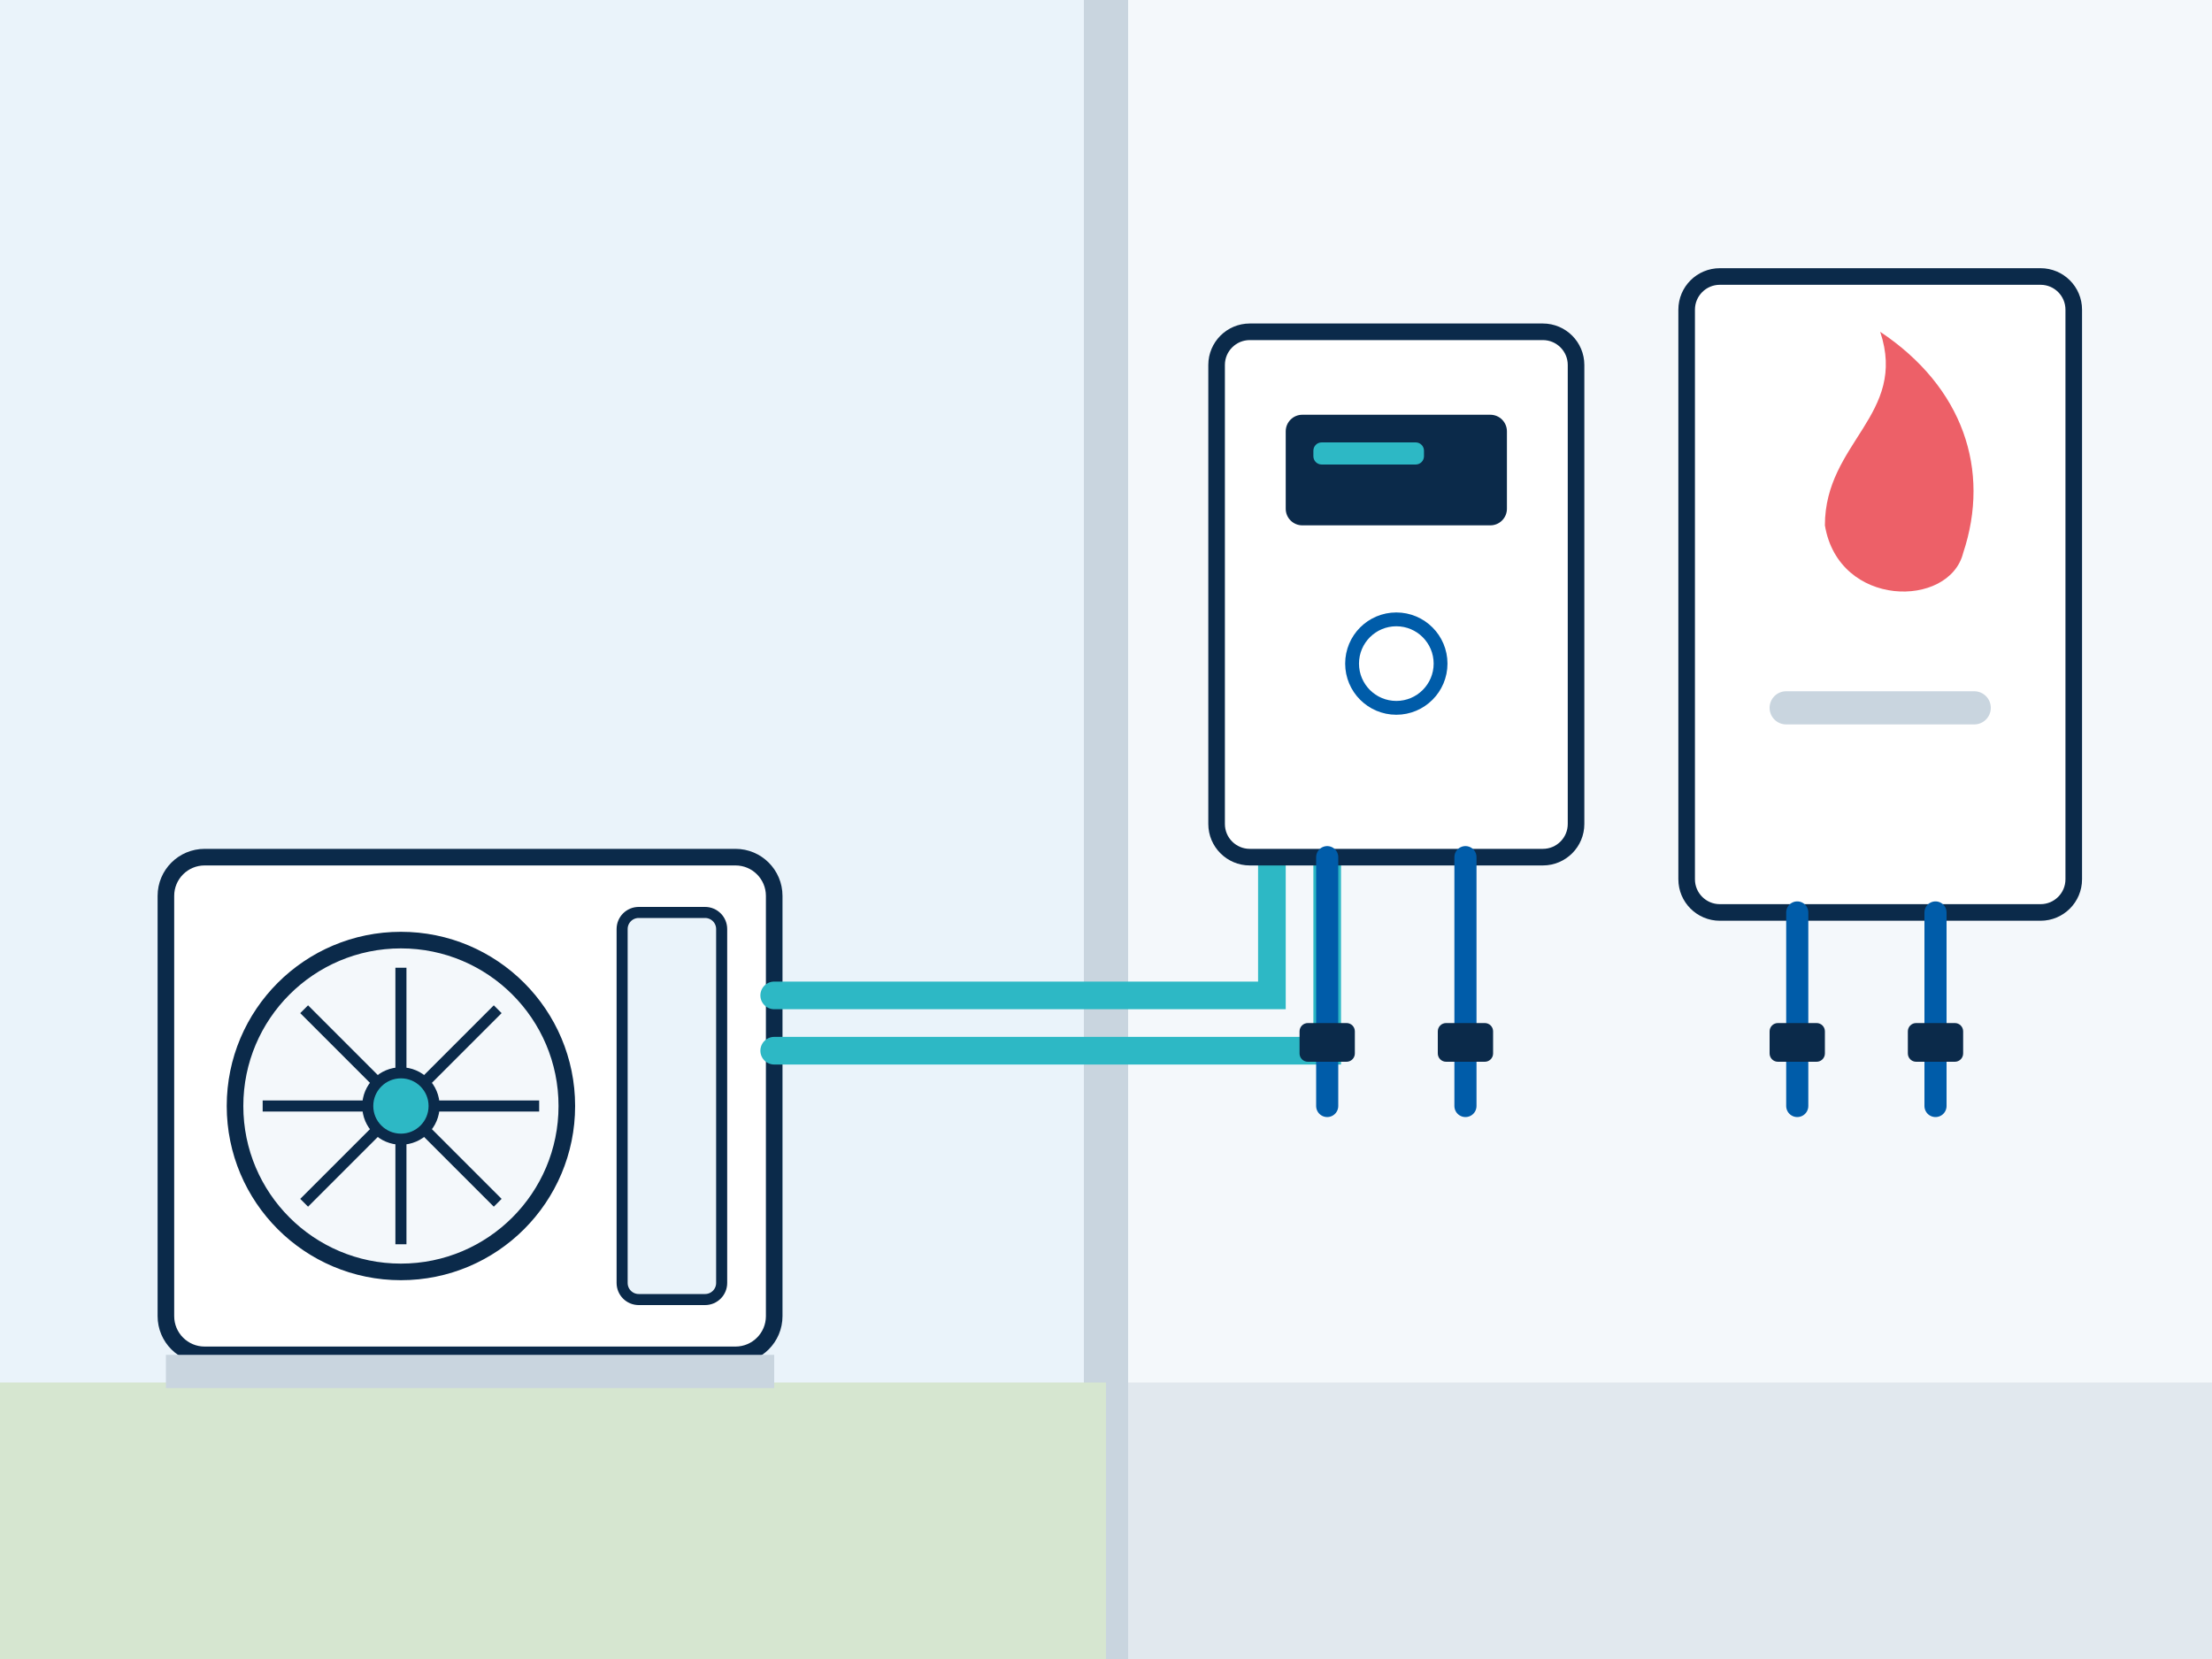
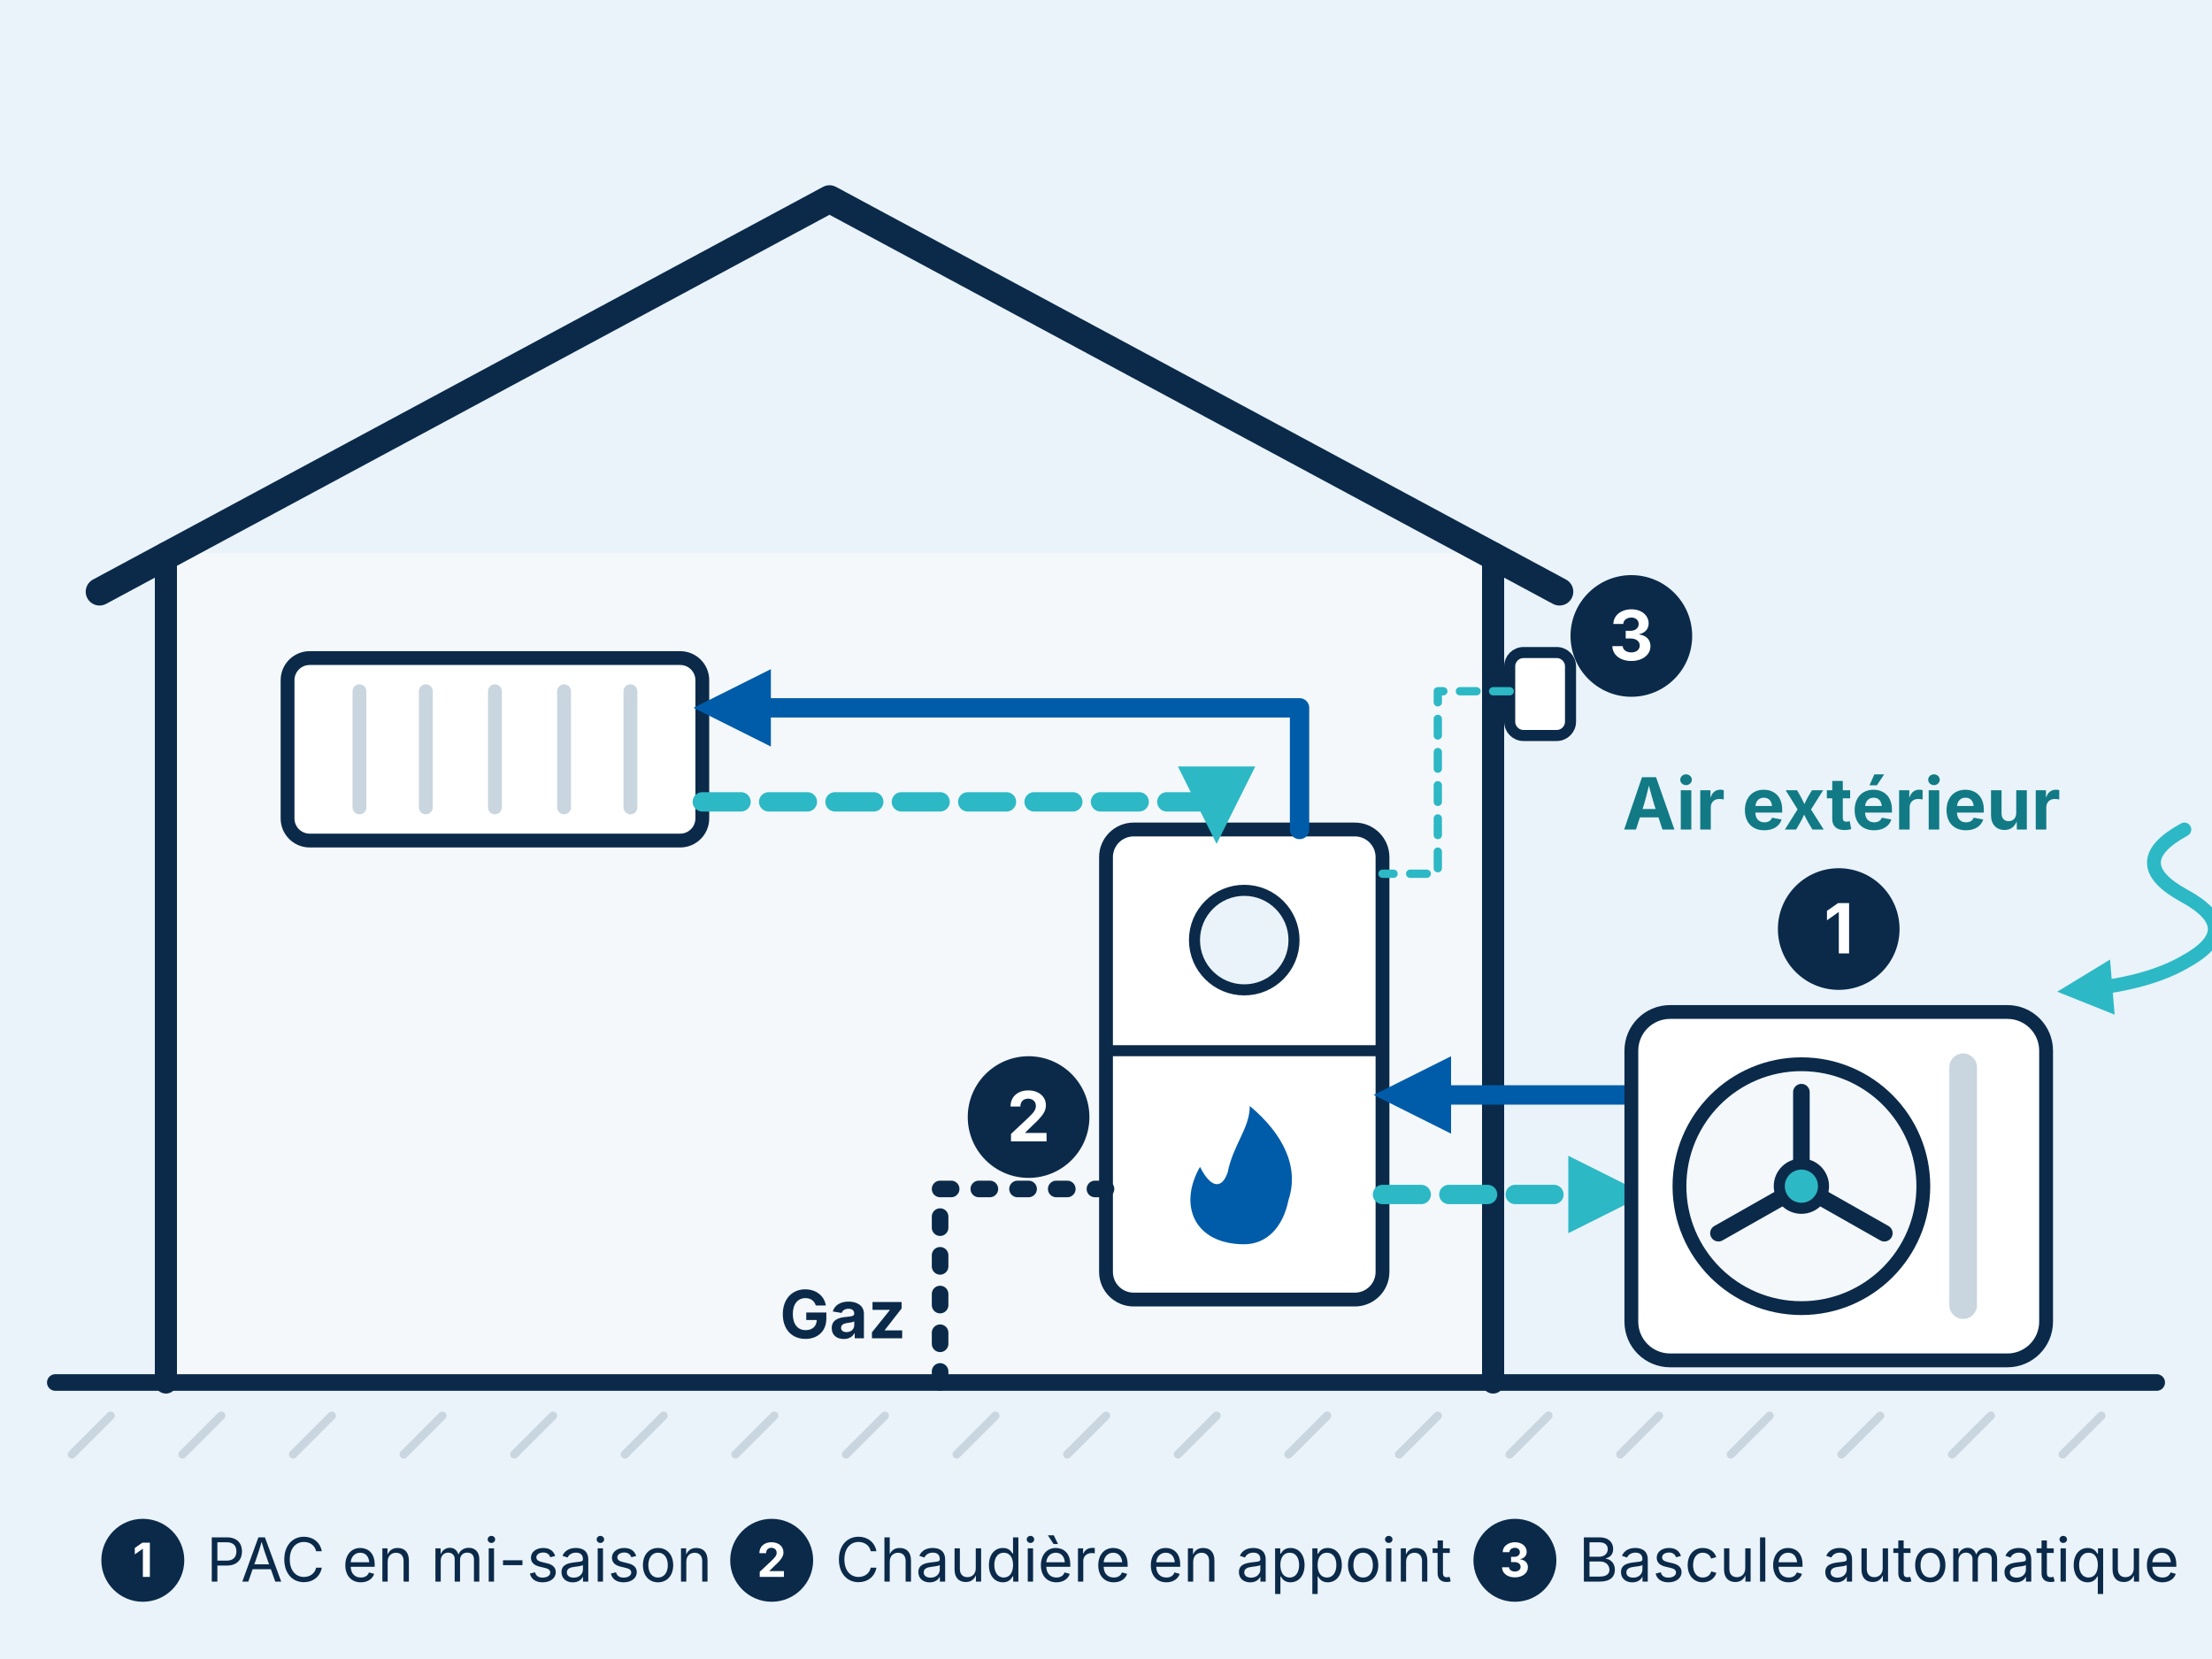
- <svg xmlns="http://www.w3.org/2000/svg" viewBox="0 0 800 600" role="img" aria-label="Illustration : pompe à chaleur hybride, unité extérieure et module mural avec chaudière">
+ <svg xmlns="http://www.w3.org/2000/svg" viewBox="0 0 800 600" role="img" aria-label="Schéma d'une pompe à chaleur hybride : la PAC chauffe en mi-saison, la chaudière gaz prend le relais par grand froid, la régulation bascule automatiquement">
+   <defs>
+     <marker id="an" viewBox="0 0 10 10" refX="6" refY="5" markerWidth="4" markerHeight="4" orient="auto">
+       <path d="M0 0L10 5L0 10z" fill="#005ca9" />
+     </marker>
+     <marker id="ac" viewBox="0 0 10 10" refX="6" refY="5" markerWidth="4" markerHeight="4" orient="auto">
+       <path d="M0 0L10 5L0 10z" fill="#2db8c5" />
+     </marker>
+   </defs>
  <rect width="800" height="600" fill="#eaf3fa" />
-   <rect x="400" y="0" width="400" height="600" fill="#f4f8fb" />
-   <rect x="392" y="0" width="16" height="600" fill="#c9d5df" />
-   <rect x="0" y="500" width="400" height="100" fill="#d6e6d0" />
-   <rect x="408" y="500" width="392" height="100" fill="#e1e8ee" />
-   <rect x="60" y="310" width="220" height="180" rx="14" fill="#fff" stroke="#0b2a4a" stroke-width="6" />
-   <circle cx="145" cy="400" r="60" fill="#f4f8fb" stroke="#0b2a4a" stroke-width="6" />
-   <g stroke="#0b2a4a" stroke-width="4">
-     <path d="M95 400h100M145 350v100M110 365l70 70M180 365l-70 70" />
-   </g>
-   <circle cx="145" cy="400" r="12" fill="#2db8c5" stroke="#0b2a4a" stroke-width="4" />
-   <rect x="225" y="330" width="36" height="140" rx="6" fill="#eaf3fa" stroke="#0b2a4a" stroke-width="4" />
-   <rect x="60" y="490" width="220" height="12" fill="#c9d5df" />
-   <path d="M280 360h180v-60M280 380h200v-80" fill="none" stroke="#2db8c5" stroke-width="10" stroke-linecap="round" />
-   <rect x="440" y="120" width="130" height="190" rx="12" fill="#fff" stroke="#0b2a4a" stroke-width="6" />
-   <rect x="465" y="150" width="80" height="40" rx="6" fill="#0b2a4a" />
-   <rect x="475" y="160" width="40" height="8" rx="3" fill="#2db8c5" />
-   <circle cx="505" cy="240" r="16" fill="none" stroke="#005ca9" stroke-width="5" />
-   <rect x="610" y="100" width="140" height="230" rx="12" fill="#fff" stroke="#0b2a4a" stroke-width="6" />
-   <path d="M660 190c0-30 30-40 20-70 30 20 40 50 30 80-5 20-45 20-50-10z" fill="#ea444e" opacity=".85" />
-   <rect x="640" y="250" width="80" height="12" rx="6" fill="#c9d5df" />
-   <g fill="none" stroke="#005ca9" stroke-width="8" stroke-linecap="round">
-     <path d="M480 310v90M530 310v90M650 330v70M700 330v70" />
-   </g>
-   <g fill="#0b2a4a">
-     <rect x="470" y="370" width="20" height="14" rx="3" />
-     <rect x="520" y="370" width="20" height="14" rx="3" />
-     <rect x="640" y="370" width="20" height="14" rx="3" />
-     <rect x="690" y="370" width="20" height="14" rx="3" />
+   <g font-family="system-ui,-apple-system,Segoe UI,sans-serif" stroke-linecap="round" stroke-linejoin="round">
+     <path d="M60 500V200H540V500" fill="#f4f8fb" />
+     <path d="M36 214L300.0 72L564 214" fill="none" stroke="#0b2a4a" stroke-width="10" />
+     <path d="M60 200V500M540 200V500" stroke="#0b2a4a" stroke-width="8" />
+     <path d="M20 500H780" stroke="#0b2a4a" stroke-width="6" />
+     <path d="M40 512l-14 14M80 512l-14 14M120 512l-14 14M160 512l-14 14M200 512l-14 14M240 512l-14 14M280 512l-14 14M320 512l-14 14M360 512l-14 14M400 512l-14 14M440 512l-14 14M480 512l-14 14M520 512l-14 14M560 512l-14 14M600 512l-14 14M640 512l-14 14M680 512l-14 14M720 512l-14 14M760 512l-14 14" stroke="#c9d5df" stroke-width="3" />
+     <rect x="104" y="238" width="150" height="66" rx="8" fill="#fff" stroke="#0b2a4a" stroke-width="5" />
+     <path d="M130 250v42M154 250v42M179 250v42M204 250v42M228 250v42" stroke="#c9d5df" stroke-width="5" />
+     <rect x="400" y="300" width="100" height="170" rx="10" fill="#fff" stroke="#0b2a4a" stroke-width="5" />
+     <path d="M400 380h100" stroke="#0b2a4a" stroke-width="4" />
+     <circle cx="450" cy="340" r="18" fill="#eaf3fa" stroke="#0b2a4a" stroke-width="4" />
+     <path d="M450 450c-18 0-24-14-16-28 4 8 8 8 10 2 2-10 8-16 8-24 12 10 18 22 14 34-2 10-8 16-16 16z" fill="#005ca9" />
+     <path d="M340 500V430H400" fill="none" stroke="#0b2a4a" stroke-width="6" stroke-dasharray="4 10" />
+     <text x="282" y="484" font-size="24" font-weight="700" fill="#0b2a4a" text-anchor="start">Gaz</text>
+     <path d="M470 300V256H262" fill="none" stroke="#005ca9" stroke-width="7" marker-end="url(#an)" />
+     <path d="M254 290H440V294" fill="none" stroke="#2db8c5" stroke-width="7" stroke-dasharray="14 10" marker-end="url(#ac)" />
+     <path d="M592 396H508" fill="none" stroke="#005ca9" stroke-width="7" marker-end="url(#an)" />
+     <path d="M500 432H584" fill="none" stroke="#2db8c5" stroke-width="7" stroke-dasharray="14 10" marker-end="url(#ac)" />
+     <rect x="590" y="366" width="150" height="126" rx="14" fill="#fff" stroke="#0b2a4a" stroke-width="5" />
+     <circle cx="651.5" cy="429.0" r="44.1" fill="#f4f8fb" stroke="#0b2a4a" stroke-width="5" />
+     <path d="M651.5 429.0l0 -34M651.5 429.0l30 17M651.5 429.0l-30 17" stroke="#0b2a4a" stroke-width="6" />
+     <circle cx="651.5" cy="429.0" r="8" fill="#2db8c5" stroke="#0b2a4a" stroke-width="4" />
+     <path d="M710.0 386v86" stroke="#c9d5df" stroke-width="10" />
+     <path d="M790 300q-22 12 0 24t0 24q-14 8-38 10" fill="none" stroke="#2db8c5" stroke-width="5" marker-end="url(#ac)" />
+     <text x="666" y="300" font-size="26" font-weight="700" fill="#117a85" text-anchor="middle">Air extérieur</text>
+     <rect x="546" y="236" width="22" height="30" rx="5" fill="#fff" stroke="#0b2a4a" stroke-width="4" />
+     <path d="M546 250H520V316H500" fill="none" stroke="#2db8c5" stroke-width="3" stroke-dasharray="6 6" />
+     <circle cx="665" cy="336" r="22" fill="#0b2a4a" />
+     <text x="665" y="344.8" font-size="25" font-weight="700" fill="#fff" text-anchor="middle">1</text>
+     <circle cx="372" cy="404" r="22" fill="#0b2a4a" />
+     <text x="372" y="412.8" font-size="25" font-weight="700" fill="#fff" text-anchor="middle">2</text>
+     <circle cx="590" cy="230" r="22" fill="#0b2a4a" />
+     <text x="590" y="238.8" font-size="25" font-weight="700" fill="#fff" text-anchor="middle">3</text>
+     <circle cx="51.65" cy="564.3" r="15" fill="#0b2a4a" />
+     <text x="51.65" y="570.3" font-size="17" font-weight="700" fill="#fff" text-anchor="middle">1</text>
+     <text x="74.65" y="572" font-size="22" font-weight="400" fill="#0b2a4a" text-anchor="start">PAC en mi-saison</text>
+     <circle cx="279.09" cy="564.3" r="15" fill="#0b2a4a" />
+     <text x="279.09" y="570.3" font-size="17" font-weight="700" fill="#fff" text-anchor="middle">2</text>
+     <text x="302.09" y="572" font-size="22" font-weight="400" fill="#0b2a4a" text-anchor="start">Chaudière en appoint</text>
+     <circle cx="547.89" cy="564.3" r="15" fill="#0b2a4a" />
+     <text x="547.89" y="570.3" font-size="17" font-weight="700" fill="#fff" text-anchor="middle">3</text>
+     <text x="570.89" y="572" font-size="22" font-weight="400" fill="#0b2a4a" text-anchor="start">Bascule automatique</text>
  </g>
</svg>
